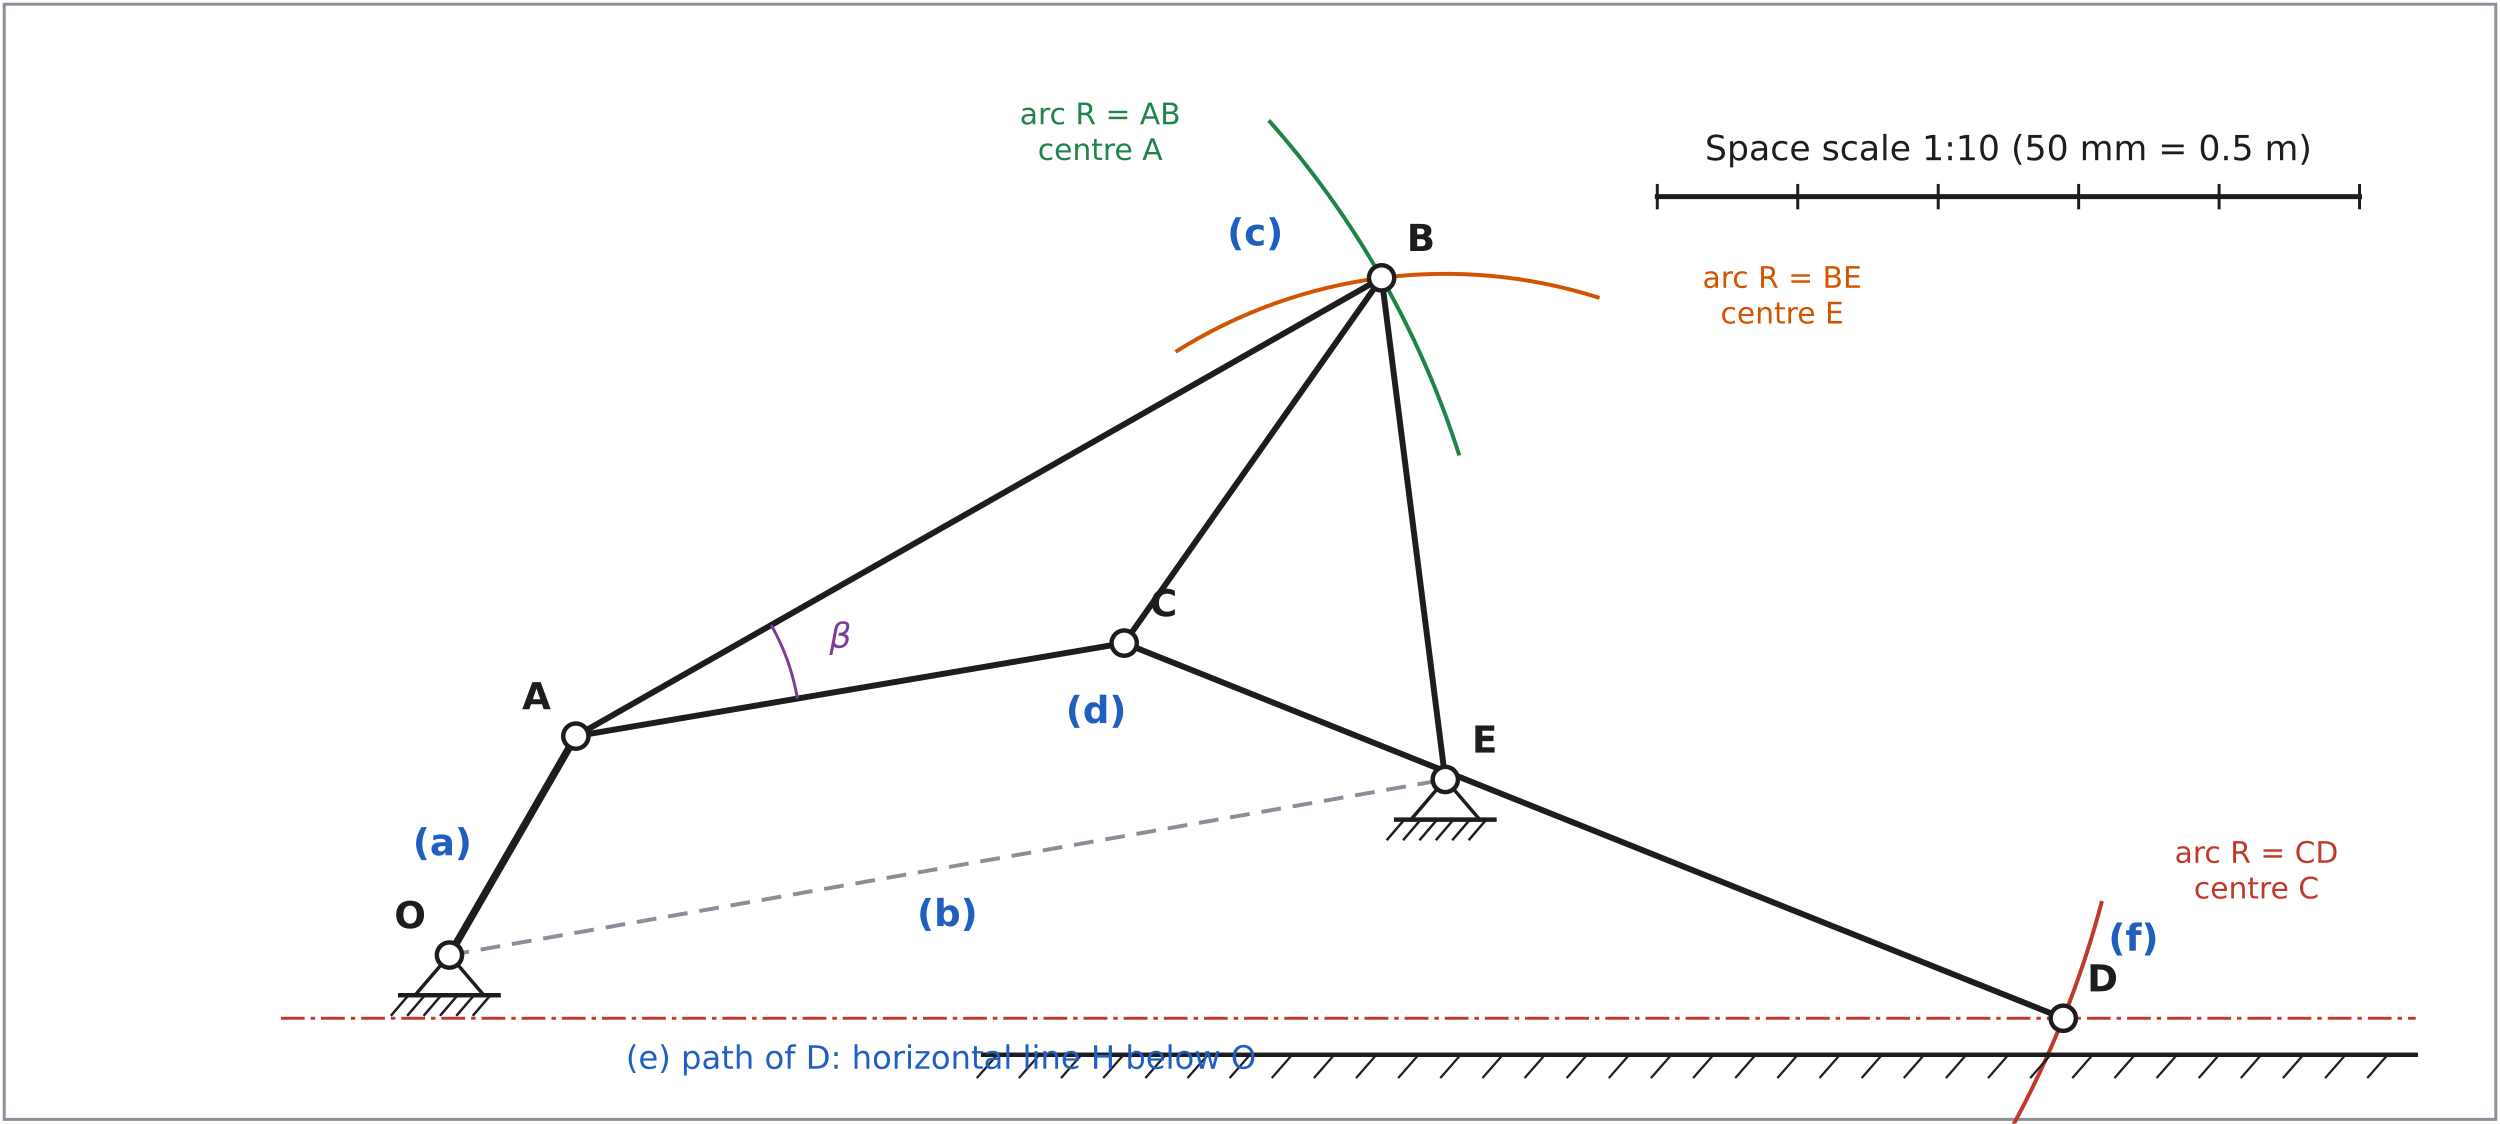
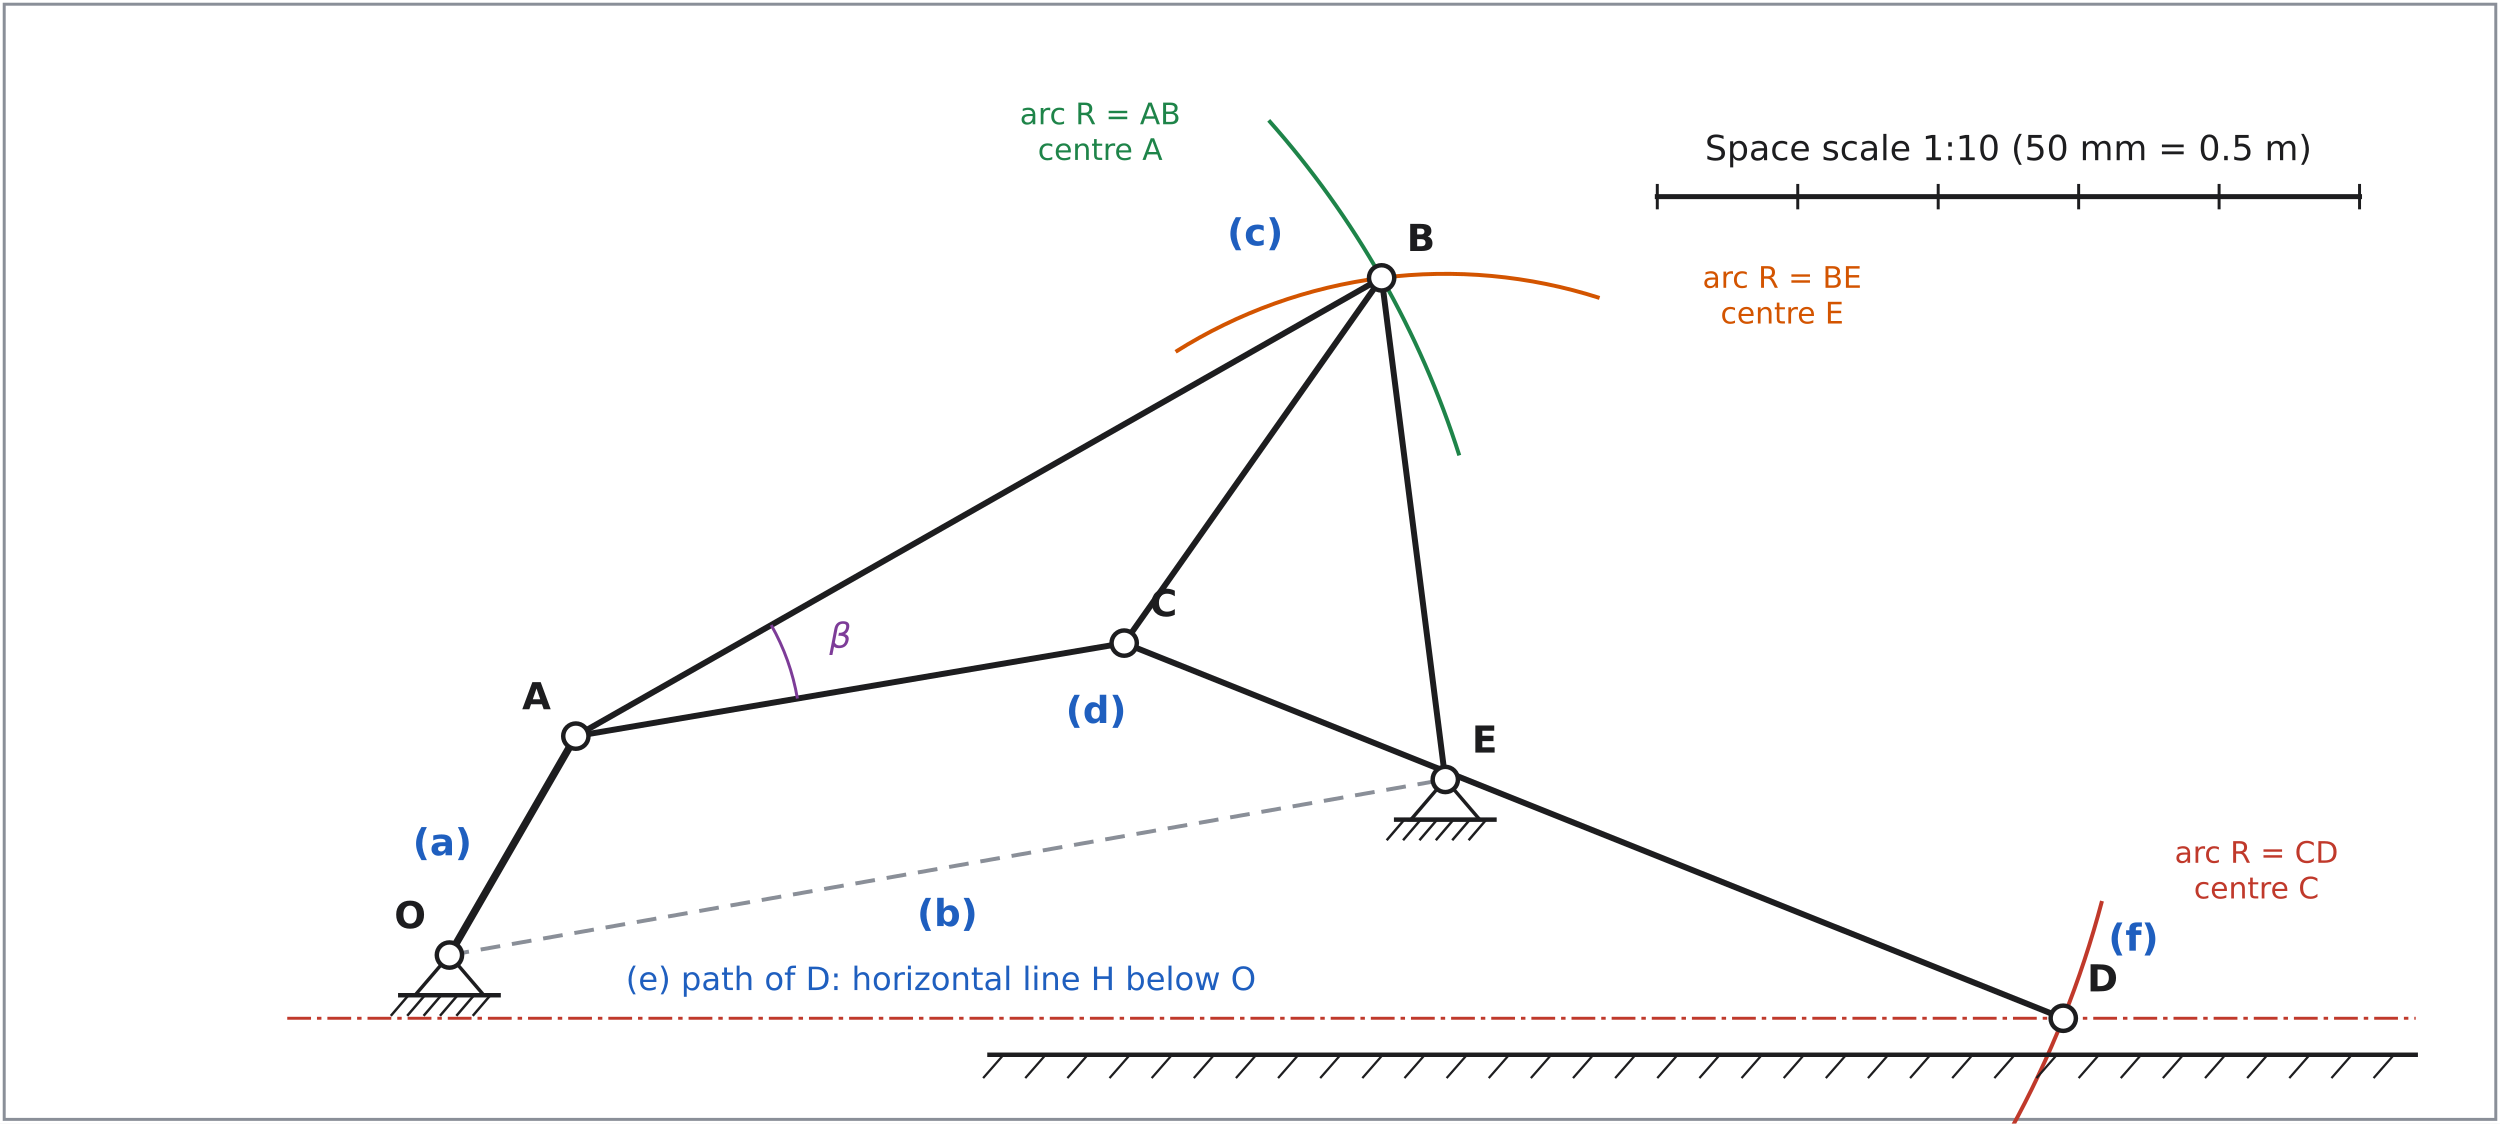
<svg xmlns="http://www.w3.org/2000/svg" width="504.567pt" height="226.772pt" viewBox="0 0 504.567 226.772" version="1.1">
  <defs>
    <style type="text/css">*{stroke-linejoin: round; stroke-linecap: butt}</style>
  </defs>
  <g id="figure_1">
    <g id="patch_1">
      <path d="M 0 226.772  L 504.567 226.772  L 504.567 0  L 0 0  z " style="fill: #ffffff" />
    </g>
    <g id="axes_1">
      <g id="patch_2">
-         <path d="M 0.85 225.921  L 503.717 225.921  L 503.717 0.85  L 0.85 0.85  L 0.85 225.921  z " clip-path="url(#pb49ff4d9e5)" style="fill: none; stroke: #8a8f98; stroke-width: 0.6; stroke-linejoin: miter" />
+         <path d="M 0.85 225.921  L 503.717 225.921  L 503.717 0.85  L 0.85 0.85  L 0.85 225.921  z " clip-path="url(#p87122bced1)" style="fill: none; stroke: #8a8f98; stroke-width: 0.6; stroke-linejoin: miter" />
      </g>
      <g id="patch_3">
-         <path d="M 294.523 91.914  C 290.564 79.455 285.31 67.445 278.847 56.081  C 272.385 44.717 264.749 34.062 256.064 24.29  " clip-path="url(#pb49ff4d9e5)" style="fill: none; stroke: #1e8449; stroke-width: 0.8; stroke-linejoin: miter" />
+         <path d="M 294.523 91.914  C 290.564 79.455 285.31 67.445 278.847 56.081  C 272.385 44.717 264.749 34.062 256.064 24.29  " clip-path="url(#p87122bced1)" style="fill: none; stroke: #1e8449; stroke-width: 0.8; stroke-linejoin: miter" />
      </g>
      <g id="patch_4">
-         <path d="M 322.835 60.133  C 308.645 55.587 293.629 54.204 278.847 56.081  C 264.065 57.958 249.872 63.05 237.268 70.999  " clip-path="url(#pb49ff4d9e5)" style="fill: none; stroke: #d35400; stroke-width: 0.8; stroke-linejoin: miter" />
+         <path d="M 322.835 60.133  C 308.645 55.587 293.629 54.204 278.847 56.081  C 264.065 57.958 249.872 63.05 237.268 70.999  " clip-path="url(#p87122bced1)" style="fill: none; stroke: #d35400; stroke-width: 0.8; stroke-linejoin: miter" />
      </g>
      <g id="patch_5">
-         <path d="M 405.781 228.045  C 409.784 220.758 413.337 213.233 416.421 205.512  C 419.506 197.791 422.116 189.889 424.236 181.85  " clip-path="url(#pb49ff4d9e5)" style="fill: none; stroke: #c0392b; stroke-width: 0.8; stroke-linejoin: miter" />
+         <path d="M 405.781 228.045  C 409.784 220.758 413.337 213.233 416.421 205.512  C 419.506 197.791 422.116 189.889 424.236 181.85  " clip-path="url(#p87122bced1)" style="fill: none; stroke: #c0392b; stroke-width: 0.8; stroke-linejoin: miter" />
      </g>
      <g id="line2d_1">
-         <path d="M 56.693 205.512  L 487.559 205.512  " clip-path="url(#pb49ff4d9e5)" style="fill: none; stroke-dasharray: 4.8,1.2,0.9,1.2; stroke-dashoffset: 0; stroke: #c0392b; stroke-width: 0.6" />
+         <path d="M 57.972 205.512  L 487.554 205.512  " clip-path="url(#p87122bced1)" style="fill: none; stroke-dasharray: 4.8,1.2,0.9,1.2; stroke-dashoffset: 0; stroke: #c0392b; stroke-width: 0.6" />
      </g>
      <g id="line2d_2">
-         <path d="M 198.425 212.882  L 487.559 212.882  " clip-path="url(#pb49ff4d9e5)" style="fill: none; stroke: #1d1d1f; stroke-width: 0.9; stroke-linecap: square" />
+         <path d="M 199.704 212.882  L 487.554 212.882  " clip-path="url(#p87122bced1)" style="fill: none; stroke: #1d1d1f; stroke-width: 0.9; stroke-linecap: square" />
      </g>
      <g id="line2d_3">
-         <path d="M 201.26 212.882  L 197.291 217.417  " clip-path="url(#pb49ff4d9e5)" style="fill: none; stroke: #1d1d1f; stroke-width: 0.45; stroke-linecap: square" />
+         <path d="M 202.539 212.882  L 198.57 217.417  " clip-path="url(#p87122bced1)" style="fill: none; stroke: #1d1d1f; stroke-width: 0.45; stroke-linecap: square" />
      </g>
      <g id="line2d_4">
-         <path d="M 209.764 212.882  L 205.795 217.417  " clip-path="url(#pb49ff4d9e5)" style="fill: none; stroke: #1d1d1f; stroke-width: 0.45; stroke-linecap: square" />
+         <path d="M 211.043 212.882  L 207.074 217.417  " clip-path="url(#p87122bced1)" style="fill: none; stroke: #1d1d1f; stroke-width: 0.45; stroke-linecap: square" />
      </g>
      <g id="line2d_5">
-         <path d="M 218.268 212.882  L 214.299 217.417  " clip-path="url(#pb49ff4d9e5)" style="fill: none; stroke: #1d1d1f; stroke-width: 0.45; stroke-linecap: square" />
+         <path d="M 219.547 212.882  L 215.578 217.417  " clip-path="url(#p87122bced1)" style="fill: none; stroke: #1d1d1f; stroke-width: 0.45; stroke-linecap: square" />
      </g>
      <g id="line2d_6">
-         <path d="M 226.772 212.882  L 222.803 217.417  " clip-path="url(#pb49ff4d9e5)" style="fill: none; stroke: #1d1d1f; stroke-width: 0.45; stroke-linecap: square" />
+         <path d="M 228.051 212.882  L 224.082 217.417  " clip-path="url(#p87122bced1)" style="fill: none; stroke: #1d1d1f; stroke-width: 0.45; stroke-linecap: square" />
      </g>
      <g id="line2d_7">
-         <path d="M 235.276 212.882  L 231.307 217.417  " clip-path="url(#pb49ff4d9e5)" style="fill: none; stroke: #1d1d1f; stroke-width: 0.45; stroke-linecap: square" />
+         <path d="M 236.555 212.882  L 232.586 217.417  " clip-path="url(#p87122bced1)" style="fill: none; stroke: #1d1d1f; stroke-width: 0.45; stroke-linecap: square" />
      </g>
      <g id="line2d_8">
-         <path d="M 243.78 212.882  L 239.811 217.417  " clip-path="url(#pb49ff4d9e5)" style="fill: none; stroke: #1d1d1f; stroke-width: 0.45; stroke-linecap: square" />
+         <path d="M 245.058 212.882  L 241.09 217.417  " clip-path="url(#p87122bced1)" style="fill: none; stroke: #1d1d1f; stroke-width: 0.45; stroke-linecap: square" />
      </g>
      <g id="line2d_9">
-         <path d="M 252.283 212.882  L 248.315 217.417  " clip-path="url(#pb49ff4d9e5)" style="fill: none; stroke: #1d1d1f; stroke-width: 0.45; stroke-linecap: square" />
+         <path d="M 253.562 212.882  L 249.594 217.417  " clip-path="url(#p87122bced1)" style="fill: none; stroke: #1d1d1f; stroke-width: 0.45; stroke-linecap: square" />
      </g>
      <g id="line2d_10">
-         <path d="M 260.787 212.882  L 256.819 217.417  " clip-path="url(#pb49ff4d9e5)" style="fill: none; stroke: #1d1d1f; stroke-width: 0.45; stroke-linecap: square" />
+         <path d="M 262.066 212.882  L 258.098 217.417  " clip-path="url(#p87122bced1)" style="fill: none; stroke: #1d1d1f; stroke-width: 0.45; stroke-linecap: square" />
      </g>
      <g id="line2d_11">
-         <path d="M 269.291 212.882  L 265.323 217.417  " clip-path="url(#pb49ff4d9e5)" style="fill: none; stroke: #1d1d1f; stroke-width: 0.45; stroke-linecap: square" />
+         <path d="M 270.57 212.882  L 266.602 217.417  " clip-path="url(#p87122bced1)" style="fill: none; stroke: #1d1d1f; stroke-width: 0.45; stroke-linecap: square" />
      </g>
      <g id="line2d_12">
-         <path d="M 277.795 212.882  L 273.827 217.417  " clip-path="url(#pb49ff4d9e5)" style="fill: none; stroke: #1d1d1f; stroke-width: 0.45; stroke-linecap: square" />
+         <path d="M 279.074 212.882  L 275.106 217.417  " clip-path="url(#p87122bced1)" style="fill: none; stroke: #1d1d1f; stroke-width: 0.45; stroke-linecap: square" />
      </g>
      <g id="line2d_13">
-         <path d="M 286.299 212.882  L 282.331 217.417  " clip-path="url(#pb49ff4d9e5)" style="fill: none; stroke: #1d1d1f; stroke-width: 0.45; stroke-linecap: square" />
+         <path d="M 287.578 212.882  L 283.61 217.417  " clip-path="url(#p87122bced1)" style="fill: none; stroke: #1d1d1f; stroke-width: 0.45; stroke-linecap: square" />
      </g>
      <g id="line2d_14">
-         <path d="M 294.803 212.882  L 290.835 217.417  " clip-path="url(#pb49ff4d9e5)" style="fill: none; stroke: #1d1d1f; stroke-width: 0.45; stroke-linecap: square" />
+         <path d="M 296.082 212.882  L 292.114 217.417  " clip-path="url(#p87122bced1)" style="fill: none; stroke: #1d1d1f; stroke-width: 0.45; stroke-linecap: square" />
      </g>
      <g id="line2d_15">
-         <path d="M 303.307 212.882  L 299.339 217.417  " clip-path="url(#pb49ff4d9e5)" style="fill: none; stroke: #1d1d1f; stroke-width: 0.45; stroke-linecap: square" />
+         <path d="M 304.586 212.882  L 300.618 217.417  " clip-path="url(#p87122bced1)" style="fill: none; stroke: #1d1d1f; stroke-width: 0.45; stroke-linecap: square" />
      </g>
      <g id="line2d_16">
-         <path d="M 311.811 212.882  L 307.843 217.417  " clip-path="url(#pb49ff4d9e5)" style="fill: none; stroke: #1d1d1f; stroke-width: 0.45; stroke-linecap: square" />
+         <path d="M 313.09 212.882  L 309.121 217.417  " clip-path="url(#p87122bced1)" style="fill: none; stroke: #1d1d1f; stroke-width: 0.45; stroke-linecap: square" />
      </g>
      <g id="line2d_17">
-         <path d="M 320.315 212.882  L 316.346 217.417  " clip-path="url(#pb49ff4d9e5)" style="fill: none; stroke: #1d1d1f; stroke-width: 0.45; stroke-linecap: square" />
+         <path d="M 321.594 212.882  L 317.625 217.417  " clip-path="url(#p87122bced1)" style="fill: none; stroke: #1d1d1f; stroke-width: 0.45; stroke-linecap: square" />
      </g>
      <g id="line2d_18">
-         <path d="M 328.819 212.882  L 324.85 217.417  " clip-path="url(#pb49ff4d9e5)" style="fill: none; stroke: #1d1d1f; stroke-width: 0.45; stroke-linecap: square" />
+         <path d="M 330.098 212.882  L 326.129 217.417  " clip-path="url(#p87122bced1)" style="fill: none; stroke: #1d1d1f; stroke-width: 0.45; stroke-linecap: square" />
      </g>
      <g id="line2d_19">
-         <path d="M 337.323 212.882  L 333.354 217.417  " clip-path="url(#pb49ff4d9e5)" style="fill: none; stroke: #1d1d1f; stroke-width: 0.45; stroke-linecap: square" />
+         <path d="M 338.602 212.882  L 334.633 217.417  " clip-path="url(#p87122bced1)" style="fill: none; stroke: #1d1d1f; stroke-width: 0.45; stroke-linecap: square" />
      </g>
      <g id="line2d_20">
-         <path d="M 345.827 212.882  L 341.858 217.417  " clip-path="url(#pb49ff4d9e5)" style="fill: none; stroke: #1d1d1f; stroke-width: 0.45; stroke-linecap: square" />
+         <path d="M 347.106 212.882  L 343.137 217.417  " clip-path="url(#p87122bced1)" style="fill: none; stroke: #1d1d1f; stroke-width: 0.45; stroke-linecap: square" />
      </g>
      <g id="line2d_21">
-         <path d="M 354.331 212.882  L 350.362 217.417  " clip-path="url(#pb49ff4d9e5)" style="fill: none; stroke: #1d1d1f; stroke-width: 0.45; stroke-linecap: square" />
+         <path d="M 355.61 212.882  L 351.641 217.417  " clip-path="url(#p87122bced1)" style="fill: none; stroke: #1d1d1f; stroke-width: 0.45; stroke-linecap: square" />
      </g>
      <g id="line2d_22">
-         <path d="M 362.835 212.882  L 358.866 217.417  " clip-path="url(#pb49ff4d9e5)" style="fill: none; stroke: #1d1d1f; stroke-width: 0.45; stroke-linecap: square" />
+         <path d="M 364.114 212.882  L 360.145 217.417  " clip-path="url(#p87122bced1)" style="fill: none; stroke: #1d1d1f; stroke-width: 0.45; stroke-linecap: square" />
      </g>
      <g id="line2d_23">
-         <path d="M 371.339 212.882  L 367.37 217.417  " clip-path="url(#pb49ff4d9e5)" style="fill: none; stroke: #1d1d1f; stroke-width: 0.45; stroke-linecap: square" />
+         <path d="M 372.618 212.882  L 368.649 217.417  " clip-path="url(#p87122bced1)" style="fill: none; stroke: #1d1d1f; stroke-width: 0.45; stroke-linecap: square" />
      </g>
      <g id="line2d_24">
-         <path d="M 379.843 212.882  L 375.874 217.417  " clip-path="url(#pb49ff4d9e5)" style="fill: none; stroke: #1d1d1f; stroke-width: 0.45; stroke-linecap: square" />
+         <path d="M 381.121 212.882  L 377.153 217.417  " clip-path="url(#p87122bced1)" style="fill: none; stroke: #1d1d1f; stroke-width: 0.45; stroke-linecap: square" />
      </g>
      <g id="line2d_25">
-         <path d="M 388.346 212.882  L 384.378 217.417  " clip-path="url(#pb49ff4d9e5)" style="fill: none; stroke: #1d1d1f; stroke-width: 0.45; stroke-linecap: square" />
+         <path d="M 389.625 212.882  L 385.657 217.417  " clip-path="url(#p87122bced1)" style="fill: none; stroke: #1d1d1f; stroke-width: 0.45; stroke-linecap: square" />
      </g>
      <g id="line2d_26">
-         <path d="M 396.85 212.882  L 392.882 217.417  " clip-path="url(#pb49ff4d9e5)" style="fill: none; stroke: #1d1d1f; stroke-width: 0.45; stroke-linecap: square" />
+         <path d="M 398.129 212.882  L 394.161 217.417  " clip-path="url(#p87122bced1)" style="fill: none; stroke: #1d1d1f; stroke-width: 0.45; stroke-linecap: square" />
      </g>
      <g id="line2d_27">
-         <path d="M 405.354 212.882  L 401.386 217.417  " clip-path="url(#pb49ff4d9e5)" style="fill: none; stroke: #1d1d1f; stroke-width: 0.45; stroke-linecap: square" />
+         <path d="M 406.633 212.882  L 402.665 217.417  " clip-path="url(#p87122bced1)" style="fill: none; stroke: #1d1d1f; stroke-width: 0.45; stroke-linecap: square" />
      </g>
      <g id="line2d_28">
-         <path d="M 413.858 212.882  L 409.89 217.417  " clip-path="url(#pb49ff4d9e5)" style="fill: none; stroke: #1d1d1f; stroke-width: 0.45; stroke-linecap: square" />
+         <path d="M 415.137 212.882  L 411.169 217.417  " clip-path="url(#p87122bced1)" style="fill: none; stroke: #1d1d1f; stroke-width: 0.45; stroke-linecap: square" />
      </g>
      <g id="line2d_29">
-         <path d="M 422.362 212.882  L 418.394 217.417  " clip-path="url(#pb49ff4d9e5)" style="fill: none; stroke: #1d1d1f; stroke-width: 0.45; stroke-linecap: square" />
+         <path d="M 423.641 212.882  L 419.673 217.417  " clip-path="url(#p87122bced1)" style="fill: none; stroke: #1d1d1f; stroke-width: 0.45; stroke-linecap: square" />
      </g>
      <g id="line2d_30">
-         <path d="M 430.866 212.882  L 426.898 217.417  " clip-path="url(#pb49ff4d9e5)" style="fill: none; stroke: #1d1d1f; stroke-width: 0.45; stroke-linecap: square" />
+         <path d="M 432.145 212.882  L 428.177 217.417  " clip-path="url(#p87122bced1)" style="fill: none; stroke: #1d1d1f; stroke-width: 0.45; stroke-linecap: square" />
      </g>
      <g id="line2d_31">
-         <path d="M 439.37 212.882  L 435.402 217.417  " clip-path="url(#pb49ff4d9e5)" style="fill: none; stroke: #1d1d1f; stroke-width: 0.45; stroke-linecap: square" />
+         <path d="M 440.649 212.882  L 436.681 217.417  " clip-path="url(#p87122bced1)" style="fill: none; stroke: #1d1d1f; stroke-width: 0.45; stroke-linecap: square" />
      </g>
      <g id="line2d_32">
-         <path d="M 447.874 212.882  L 443.906 217.417  " clip-path="url(#pb49ff4d9e5)" style="fill: none; stroke: #1d1d1f; stroke-width: 0.45; stroke-linecap: square" />
+         <path d="M 449.153 212.882  L 445.184 217.417  " clip-path="url(#p87122bced1)" style="fill: none; stroke: #1d1d1f; stroke-width: 0.45; stroke-linecap: square" />
      </g>
      <g id="line2d_33">
-         <path d="M 456.378 212.882  L 452.409 217.417  " clip-path="url(#pb49ff4d9e5)" style="fill: none; stroke: #1d1d1f; stroke-width: 0.45; stroke-linecap: square" />
+         <path d="M 457.657 212.882  L 453.688 217.417  " clip-path="url(#p87122bced1)" style="fill: none; stroke: #1d1d1f; stroke-width: 0.45; stroke-linecap: square" />
      </g>
      <g id="line2d_34">
-         <path d="M 464.882 212.882  L 460.913 217.417  " clip-path="url(#pb49ff4d9e5)" style="fill: none; stroke: #1d1d1f; stroke-width: 0.45; stroke-linecap: square" />
+         <path d="M 466.161 212.882  L 462.192 217.417  " clip-path="url(#p87122bced1)" style="fill: none; stroke: #1d1d1f; stroke-width: 0.45; stroke-linecap: square" />
      </g>
      <g id="line2d_35">
-         <path d="M 473.386 212.882  L 469.417 217.417  " clip-path="url(#pb49ff4d9e5)" style="fill: none; stroke: #1d1d1f; stroke-width: 0.45; stroke-linecap: square" />
+         <path d="M 474.665 212.882  L 470.696 217.417  " clip-path="url(#p87122bced1)" style="fill: none; stroke: #1d1d1f; stroke-width: 0.45; stroke-linecap: square" />
      </g>
      <g id="line2d_36">
-         <path d="M 481.89 212.882  L 477.921 217.417  " clip-path="url(#pb49ff4d9e5)" style="fill: none; stroke: #1d1d1f; stroke-width: 0.45; stroke-linecap: square" />
+         <path d="M 483.169 212.882  L 479.2 217.417  " clip-path="url(#p87122bced1)" style="fill: none; stroke: #1d1d1f; stroke-width: 0.45; stroke-linecap: square" />
      </g>
      <g id="line2d_37">
-         <path d="M 90.709 192.756  L 116.22 148.568  " clip-path="url(#pb49ff4d9e5)" style="fill: none; stroke: #1d1d1f; stroke-width: 1.5; stroke-linecap: square" />
+         <path d="M 90.709 192.756  L 116.22 148.568  " clip-path="url(#p87122bced1)" style="fill: none; stroke: #1d1d1f; stroke-width: 1.5; stroke-linecap: square" />
      </g>
      <g id="line2d_38">
-         <path d="M 90.709 192.756  L 291.702 157.315  " clip-path="url(#pb49ff4d9e5)" style="fill: none; stroke-dasharray: 4,2.4; stroke-dashoffset: 0; stroke: #8a8f98; stroke-width: 0.8" />
+         <path d="M 90.709 192.756  L 291.702 157.315  " clip-path="url(#p87122bced1)" style="fill: none; stroke-dasharray: 4,2.4; stroke-dashoffset: 0; stroke: #8a8f98; stroke-width: 0.8" />
      </g>
      <g id="line2d_39">
-         <path d="M 116.22 148.568  L 278.847 56.081  " clip-path="url(#pb49ff4d9e5)" style="fill: none; stroke: #1d1d1f; stroke-width: 1.2; stroke-linecap: square" />
+         <path d="M 116.22 148.568  L 278.847 56.081  " clip-path="url(#p87122bced1)" style="fill: none; stroke: #1d1d1f; stroke-width: 1.2; stroke-linecap: square" />
      </g>
      <g id="line2d_40">
-         <path d="M 291.702 157.315  L 278.847 56.081  " clip-path="url(#pb49ff4d9e5)" style="fill: none; stroke: #1d1d1f; stroke-width: 1.2; stroke-linecap: square" />
+         <path d="M 291.702 157.315  L 278.847 56.081  " clip-path="url(#p87122bced1)" style="fill: none; stroke: #1d1d1f; stroke-width: 1.2; stroke-linecap: square" />
      </g>
      <g id="line2d_41">
-         <path d="M 116.22 148.568  L 226.892 129.795  " clip-path="url(#pb49ff4d9e5)" style="fill: none; stroke: #1d1d1f; stroke-width: 1.2; stroke-linecap: square" />
+         <path d="M 116.22 148.568  L 226.892 129.795  " clip-path="url(#p87122bced1)" style="fill: none; stroke: #1d1d1f; stroke-width: 1.2; stroke-linecap: square" />
      </g>
      <g id="line2d_42">
-         <path d="M 278.847 56.081  L 226.892 129.795  " clip-path="url(#pb49ff4d9e5)" style="fill: none; stroke: #1d1d1f; stroke-width: 1.2; stroke-linecap: square" />
+         <path d="M 278.847 56.081  L 226.892 129.795  " clip-path="url(#p87122bced1)" style="fill: none; stroke: #1d1d1f; stroke-width: 1.2; stroke-linecap: square" />
      </g>
      <g id="line2d_43">
-         <path d="M 226.892 129.795  L 416.421 205.512  " clip-path="url(#pb49ff4d9e5)" style="fill: none; stroke: #1d1d1f; stroke-width: 1.2; stroke-linecap: square" />
+         <path d="M 226.892 129.795  L 416.421 205.512  " clip-path="url(#p87122bced1)" style="fill: none; stroke: #1d1d1f; stroke-width: 1.2; stroke-linecap: square" />
      </g>
      <g id="line2d_44">
-         <path d="M 334.488 39.685  L 476.22 39.685  " clip-path="url(#pb49ff4d9e5)" style="fill: none; stroke: #1d1d1f; stroke-linecap: square" />
+         <path d="M 334.488 39.685  L 476.22 39.685  " clip-path="url(#p87122bced1)" style="fill: none; stroke: #1d1d1f; stroke-linecap: square" />
      </g>
      <g id="line2d_45">
-         <path d="M 334.488 41.953  L 334.488 37.417  " clip-path="url(#pb49ff4d9e5)" style="fill: none; stroke: #1d1d1f; stroke-width: 0.6; stroke-linecap: square" />
+         <path d="M 334.488 41.953  L 334.488 37.417  " clip-path="url(#p87122bced1)" style="fill: none; stroke: #1d1d1f; stroke-width: 0.6; stroke-linecap: square" />
      </g>
      <g id="line2d_46">
-         <path d="M 362.835 41.953  L 362.835 37.417  " clip-path="url(#pb49ff4d9e5)" style="fill: none; stroke: #1d1d1f; stroke-width: 0.6; stroke-linecap: square" />
+         <path d="M 362.835 41.953  L 362.835 37.417  " clip-path="url(#p87122bced1)" style="fill: none; stroke: #1d1d1f; stroke-width: 0.6; stroke-linecap: square" />
      </g>
      <g id="line2d_47">
-         <path d="M 391.181 41.953  L 391.181 37.417  " clip-path="url(#pb49ff4d9e5)" style="fill: none; stroke: #1d1d1f; stroke-width: 0.6; stroke-linecap: square" />
+         <path d="M 391.181 41.953  L 391.181 37.417  " clip-path="url(#p87122bced1)" style="fill: none; stroke: #1d1d1f; stroke-width: 0.6; stroke-linecap: square" />
      </g>
      <g id="line2d_48">
-         <path d="M 419.528 41.953  L 419.528 37.417  " clip-path="url(#pb49ff4d9e5)" style="fill: none; stroke: #1d1d1f; stroke-width: 0.6; stroke-linecap: square" />
+         <path d="M 419.528 41.953  L 419.528 37.417  " clip-path="url(#p87122bced1)" style="fill: none; stroke: #1d1d1f; stroke-width: 0.6; stroke-linecap: square" />
      </g>
      <g id="line2d_49">
-         <path d="M 447.874 41.953  L 447.874 37.417  " clip-path="url(#pb49ff4d9e5)" style="fill: none; stroke: #1d1d1f; stroke-width: 0.6; stroke-linecap: square" />
+         <path d="M 447.874 41.953  L 447.874 37.417  " clip-path="url(#p87122bced1)" style="fill: none; stroke: #1d1d1f; stroke-width: 0.6; stroke-linecap: square" />
      </g>
      <g id="line2d_50">
-         <path d="M 476.22 41.953  L 476.22 37.417  " clip-path="url(#pb49ff4d9e5)" style="fill: none; stroke: #1d1d1f; stroke-width: 0.6; stroke-linecap: square" />
+         <path d="M 476.22 41.953  L 476.22 37.417  " clip-path="url(#p87122bced1)" style="fill: none; stroke: #1d1d1f; stroke-width: 0.6; stroke-linecap: square" />
      </g>
      <g id="patch_6">
-         <path d="M 90.709 192.756  L 83.764 200.863  L 97.654 200.863  z " clip-path="url(#pb49ff4d9e5)" style="fill: #ffffff; stroke: #1d1d1f; stroke-width: 0.7; stroke-linejoin: miter" />
+         <path d="M 90.709 192.756  L 83.764 200.863  L 97.654 200.863  z " clip-path="url(#p87122bced1)" style="fill: #ffffff; stroke: #1d1d1f; stroke-width: 0.7; stroke-linejoin: miter" />
      </g>
      <g id="line2d_51">
-         <path d="M 80.787 200.863  L 100.63 200.863  " clip-path="url(#pb49ff4d9e5)" style="fill: none; stroke: #1d1d1f; stroke-width: 0.9; stroke-linecap: square" />
+         <path d="M 80.787 200.863  L 100.63 200.863  " clip-path="url(#p87122bced1)" style="fill: none; stroke: #1d1d1f; stroke-width: 0.9; stroke-linecap: square" />
      </g>
      <g id="line2d_52">
-         <path d="M 82.441 200.863  L 79.039 204.831  " clip-path="url(#pb49ff4d9e5)" style="fill: none; stroke: #1d1d1f; stroke-width: 0.5; stroke-linecap: square" />
+         <path d="M 82.441 200.863  L 79.039 204.831  " clip-path="url(#p87122bced1)" style="fill: none; stroke: #1d1d1f; stroke-width: 0.5; stroke-linecap: square" />
      </g>
      <g id="line2d_53">
-         <path d="M 85.748 200.863  L 82.346 204.831  " clip-path="url(#pb49ff4d9e5)" style="fill: none; stroke: #1d1d1f; stroke-width: 0.5; stroke-linecap: square" />
+         <path d="M 85.748 200.863  L 82.346 204.831  " clip-path="url(#p87122bced1)" style="fill: none; stroke: #1d1d1f; stroke-width: 0.5; stroke-linecap: square" />
      </g>
      <g id="line2d_54">
-         <path d="M 89.055 200.863  L 85.654 204.831  " clip-path="url(#pb49ff4d9e5)" style="fill: none; stroke: #1d1d1f; stroke-width: 0.5; stroke-linecap: square" />
+         <path d="M 89.055 200.863  L 85.654 204.831  " clip-path="url(#p87122bced1)" style="fill: none; stroke: #1d1d1f; stroke-width: 0.5; stroke-linecap: square" />
      </g>
      <g id="line2d_55">
-         <path d="M 92.362 200.863  L 88.961 204.831  " clip-path="url(#pb49ff4d9e5)" style="fill: none; stroke: #1d1d1f; stroke-width: 0.5; stroke-linecap: square" />
+         <path d="M 92.362 200.863  L 88.961 204.831  " clip-path="url(#p87122bced1)" style="fill: none; stroke: #1d1d1f; stroke-width: 0.5; stroke-linecap: square" />
      </g>
      <g id="line2d_56">
-         <path d="M 95.669 200.863  L 92.268 204.831  " clip-path="url(#pb49ff4d9e5)" style="fill: none; stroke: #1d1d1f; stroke-width: 0.5; stroke-linecap: square" />
+         <path d="M 95.669 200.863  L 92.268 204.831  " clip-path="url(#p87122bced1)" style="fill: none; stroke: #1d1d1f; stroke-width: 0.5; stroke-linecap: square" />
      </g>
      <g id="line2d_57">
-         <path d="M 98.976 200.863  L 95.575 204.831  " clip-path="url(#pb49ff4d9e5)" style="fill: none; stroke: #1d1d1f; stroke-width: 0.5; stroke-linecap: square" />
+         <path d="M 98.976 200.863  L 95.575 204.831  " clip-path="url(#p87122bced1)" style="fill: none; stroke: #1d1d1f; stroke-width: 0.5; stroke-linecap: square" />
      </g>
      <g id="patch_7">
-         <path d="M 291.702 157.315  L 284.758 165.422  L 298.647 165.422  z " clip-path="url(#pb49ff4d9e5)" style="fill: #ffffff; stroke: #1d1d1f; stroke-width: 0.7; stroke-linejoin: miter" />
+         <path d="M 291.702 157.315  L 284.758 165.422  L 298.647 165.422  z " clip-path="url(#p87122bced1)" style="fill: #ffffff; stroke: #1d1d1f; stroke-width: 0.7; stroke-linejoin: miter" />
      </g>
      <g id="line2d_58">
-         <path d="M 281.781 165.422  L 301.624 165.422  " clip-path="url(#pb49ff4d9e5)" style="fill: none; stroke: #1d1d1f; stroke-width: 0.9; stroke-linecap: square" />
+         <path d="M 281.781 165.422  L 301.624 165.422  " clip-path="url(#p87122bced1)" style="fill: none; stroke: #1d1d1f; stroke-width: 0.9; stroke-linecap: square" />
      </g>
      <g id="line2d_59">
-         <path d="M 283.435 165.422  L 280.033 169.391  " clip-path="url(#pb49ff4d9e5)" style="fill: none; stroke: #1d1d1f; stroke-width: 0.5; stroke-linecap: square" />
+         <path d="M 283.435 165.422  L 280.033 169.391  " clip-path="url(#p87122bced1)" style="fill: none; stroke: #1d1d1f; stroke-width: 0.5; stroke-linecap: square" />
      </g>
      <g id="line2d_60">
-         <path d="M 286.742 165.422  L 283.34 169.391  " clip-path="url(#pb49ff4d9e5)" style="fill: none; stroke: #1d1d1f; stroke-width: 0.5; stroke-linecap: square" />
+         <path d="M 286.742 165.422  L 283.34 169.391  " clip-path="url(#p87122bced1)" style="fill: none; stroke: #1d1d1f; stroke-width: 0.5; stroke-linecap: square" />
      </g>
      <g id="line2d_61">
-         <path d="M 290.049 165.422  L 286.647 169.391  " clip-path="url(#pb49ff4d9e5)" style="fill: none; stroke: #1d1d1f; stroke-width: 0.5; stroke-linecap: square" />
+         <path d="M 290.049 165.422  L 286.647 169.391  " clip-path="url(#p87122bced1)" style="fill: none; stroke: #1d1d1f; stroke-width: 0.5; stroke-linecap: square" />
      </g>
      <g id="line2d_62">
-         <path d="M 293.356 165.422  L 289.954 169.391  " clip-path="url(#pb49ff4d9e5)" style="fill: none; stroke: #1d1d1f; stroke-width: 0.5; stroke-linecap: square" />
+         <path d="M 293.356 165.422  L 289.954 169.391  " clip-path="url(#p87122bced1)" style="fill: none; stroke: #1d1d1f; stroke-width: 0.5; stroke-linecap: square" />
      </g>
      <g id="line2d_63">
-         <path d="M 296.663 165.422  L 293.262 169.391  " clip-path="url(#pb49ff4d9e5)" style="fill: none; stroke: #1d1d1f; stroke-width: 0.5; stroke-linecap: square" />
+         <path d="M 296.663 165.422  L 293.262 169.391  " clip-path="url(#p87122bced1)" style="fill: none; stroke: #1d1d1f; stroke-width: 0.5; stroke-linecap: square" />
      </g>
      <g id="line2d_64">
-         <path d="M 299.97 165.422  L 296.569 169.391  " clip-path="url(#pb49ff4d9e5)" style="fill: none; stroke: #1d1d1f; stroke-width: 0.5; stroke-linecap: square" />
+         <path d="M 299.97 165.422  L 296.569 169.391  " clip-path="url(#p87122bced1)" style="fill: none; stroke: #1d1d1f; stroke-width: 0.5; stroke-linecap: square" />
      </g>
      <g id="text_1">
        <text style="font-size: 7px; font-family: 'DejaVu Sans'; text-anchor: middle; fill: #1d1d1f" x="405.354" y="32.334" transform="rotate(-0 405.3543 32.33411)">Space scale 1:10  (50 mm = 0.5 m)</text>
      </g>
      <g id="patch_8">
-         <path d="M 160.936 140.983  C 160.495 138.38 159.826 135.821 158.94 133.334  C 158.053 130.847 156.95 128.442 155.645 126.147  " clip-path="url(#pb49ff4d9e5)" style="fill: none; stroke: #7d3c98; stroke-width: 0.6; stroke-linejoin: miter" />
+         <path d="M 160.936 140.983  C 160.495 138.38 159.826 135.821 158.94 133.334  C 158.053 130.847 156.95 128.442 155.645 126.147  " clip-path="url(#p87122bced1)" style="fill: none; stroke: #7d3c98; stroke-width: 0.6; stroke-linejoin: miter" />
      </g>
      <g id="patch_9">
-         <path d="M 90.709 195.307  C 91.385 195.307 92.034 195.038 92.513 194.56  C 92.991 194.081 93.26 193.432 93.26 192.756  C 93.26 192.079 92.991 191.43 92.513 190.952  C 92.034 190.474 91.385 190.205 90.709 190.205  C 90.032 190.205 89.383 190.474 88.905 190.952  C 88.426 191.43 88.157 192.079 88.157 192.756  C 88.157 193.432 88.426 194.081 88.905 194.56  C 89.383 195.038 90.032 195.307 90.709 195.307  z " clip-path="url(#pb49ff4d9e5)" style="fill: #ffffff; stroke: #1d1d1f; stroke-width: 0.9; stroke-linejoin: miter" />
+         <path d="M 90.709 195.307  C 91.385 195.307 92.034 195.038 92.513 194.56  C 92.991 194.081 93.26 193.432 93.26 192.756  C 93.26 192.079 92.991 191.43 92.513 190.952  C 92.034 190.474 91.385 190.205 90.709 190.205  C 90.032 190.205 89.383 190.474 88.905 190.952  C 88.426 191.43 88.157 192.079 88.157 192.756  C 88.157 193.432 88.426 194.081 88.905 194.56  C 89.383 195.038 90.032 195.307 90.709 195.307  z " clip-path="url(#p87122bced1)" style="fill: #ffffff; stroke: #1d1d1f; stroke-width: 0.9; stroke-linejoin: miter" />
      </g>
      <g id="patch_10">
-         <path d="M 116.22 151.119  C 116.897 151.119 117.546 150.851 118.024 150.372  C 118.503 149.894 118.772 149.245 118.772 148.568  C 118.772 147.892 118.503 147.243 118.024 146.764  C 117.546 146.286 116.897 146.017 116.22 146.017  C 115.544 146.017 114.895 146.286 114.417 146.764  C 113.938 147.243 113.669 147.892 113.669 148.568  C 113.669 149.245 113.938 149.894 114.417 150.372  C 114.895 150.851 115.544 151.119 116.22 151.119  z " clip-path="url(#pb49ff4d9e5)" style="fill: #ffffff; stroke: #1d1d1f; stroke-width: 0.9; stroke-linejoin: miter" />
+         <path d="M 116.22 151.119  C 116.897 151.119 117.546 150.851 118.024 150.372  C 118.503 149.894 118.772 149.245 118.772 148.568  C 118.772 147.892 118.503 147.243 118.024 146.764  C 117.546 146.286 116.897 146.017 116.22 146.017  C 115.544 146.017 114.895 146.286 114.417 146.764  C 113.938 147.243 113.669 147.892 113.669 148.568  C 113.669 149.245 113.938 149.894 114.417 150.372  C 114.895 150.851 115.544 151.119 116.22 151.119  z " clip-path="url(#p87122bced1)" style="fill: #ffffff; stroke: #1d1d1f; stroke-width: 0.9; stroke-linejoin: miter" />
      </g>
      <g id="patch_11">
-         <path d="M 278.847 58.632  C 279.524 58.632 280.173 58.363 280.651 57.885  C 281.13 57.406 281.399 56.758 281.399 56.081  C 281.399 55.404 281.13 54.755 280.651 54.277  C 280.173 53.799 279.524 53.53 278.847 53.53  C 278.171 53.53 277.522 53.799 277.043 54.277  C 276.565 54.755 276.296 55.404 276.296 56.081  C 276.296 56.758 276.565 57.406 277.043 57.885  C 277.522 58.363 278.171 58.632 278.847 58.632  z " clip-path="url(#pb49ff4d9e5)" style="fill: #ffffff; stroke: #1d1d1f; stroke-width: 0.9; stroke-linejoin: miter" />
+         <path d="M 278.847 58.632  C 279.524 58.632 280.173 58.363 280.651 57.885  C 281.13 57.406 281.399 56.758 281.399 56.081  C 281.399 55.404 281.13 54.755 280.651 54.277  C 280.173 53.799 279.524 53.53 278.847 53.53  C 278.171 53.53 277.522 53.799 277.043 54.277  C 276.565 54.755 276.296 55.404 276.296 56.081  C 276.296 56.758 276.565 57.406 277.043 57.885  C 277.522 58.363 278.171 58.632 278.847 58.632  z " clip-path="url(#p87122bced1)" style="fill: #ffffff; stroke: #1d1d1f; stroke-width: 0.9; stroke-linejoin: miter" />
      </g>
      <g id="patch_12">
-         <path d="M 226.892 132.347  C 227.568 132.347 228.217 132.078 228.696 131.599  C 229.174 131.121 229.443 130.472 229.443 129.795  C 229.443 129.119 229.174 128.47 228.696 127.991  C 228.217 127.513 227.568 127.244 226.892 127.244  C 226.215 127.244 225.566 127.513 225.088 127.991  C 224.609 128.47 224.34 129.119 224.34 129.795  C 224.34 130.472 224.609 131.121 225.088 131.599  C 225.566 132.078 226.215 132.347 226.892 132.347  z " clip-path="url(#pb49ff4d9e5)" style="fill: #ffffff; stroke: #1d1d1f; stroke-width: 0.9; stroke-linejoin: miter" />
+         <path d="M 226.892 132.347  C 227.568 132.347 228.217 132.078 228.696 131.599  C 229.174 131.121 229.443 130.472 229.443 129.795  C 229.443 129.119 229.174 128.47 228.696 127.991  C 228.217 127.513 227.568 127.244 226.892 127.244  C 226.215 127.244 225.566 127.513 225.088 127.991  C 224.609 128.47 224.34 129.119 224.34 129.795  C 224.34 130.472 224.609 131.121 225.088 131.599  C 225.566 132.078 226.215 132.347 226.892 132.347  z " clip-path="url(#p87122bced1)" style="fill: #ffffff; stroke: #1d1d1f; stroke-width: 0.9; stroke-linejoin: miter" />
      </g>
      <g id="patch_13">
-         <path d="M 416.421 208.063  C 417.098 208.063 417.747 207.794 418.225 207.316  C 418.704 206.837 418.973 206.188 418.973 205.512  C 418.973 204.835 418.704 204.186 418.225 203.708  C 417.747 203.229 417.098 202.961 416.421 202.961  C 415.745 202.961 415.096 203.229 414.618 203.708  C 414.139 204.186 413.87 204.835 413.87 205.512  C 413.87 206.188 414.139 206.837 414.618 207.316  C 415.096 207.794 415.745 208.063 416.421 208.063  z " clip-path="url(#pb49ff4d9e5)" style="fill: #ffffff; stroke: #1d1d1f; stroke-width: 0.9; stroke-linejoin: miter" />
+         <path d="M 416.421 208.063  C 417.098 208.063 417.747 207.794 418.225 207.316  C 418.704 206.837 418.973 206.188 418.973 205.512  C 418.973 204.835 418.704 204.186 418.225 203.708  C 417.747 203.229 417.098 202.961 416.421 202.961  C 415.745 202.961 415.096 203.229 414.618 203.708  C 414.139 204.186 413.87 204.835 413.87 205.512  C 413.87 206.188 414.139 206.837 414.618 207.316  C 415.096 207.794 415.745 208.063 416.421 208.063  z " clip-path="url(#p87122bced1)" style="fill: #ffffff; stroke: #1d1d1f; stroke-width: 0.9; stroke-linejoin: miter" />
      </g>
      <g id="patch_14">
-         <path d="M 291.702 159.866  C 292.379 159.866 293.028 159.598 293.506 159.119  C 293.985 158.641 294.254 157.992 294.254 157.315  C 294.254 156.639 293.985 155.99 293.506 155.511  C 293.028 155.033 292.379 154.764 291.702 154.764  C 291.026 154.764 290.377 155.033 289.899 155.511  C 289.42 155.99 289.151 156.639 289.151 157.315  C 289.151 157.992 289.42 158.641 289.899 159.119  C 290.377 159.598 291.026 159.866 291.702 159.866  z " clip-path="url(#pb49ff4d9e5)" style="fill: #ffffff; stroke: #1d1d1f; stroke-width: 0.9; stroke-linejoin: miter" />
+         <path d="M 291.702 159.866  C 292.379 159.866 293.028 159.598 293.506 159.119  C 293.985 158.641 294.254 157.992 294.254 157.315  C 294.254 156.639 293.985 155.99 293.506 155.511  C 293.028 155.033 292.379 154.764 291.702 154.764  C 291.026 154.764 290.377 155.033 289.899 155.511  C 289.42 155.99 289.151 156.639 289.151 157.315  C 289.151 157.992 289.42 158.641 289.899 159.119  C 290.377 159.598 291.026 159.866 291.702 159.866  z " clip-path="url(#p87122bced1)" style="fill: #ffffff; stroke: #1d1d1f; stroke-width: 0.9; stroke-linejoin: miter" />
      </g>
      <g id="text_2">
        <text style="font-weight: 700; font-size: 7.5px; font-family: 'DejaVu Sans'; text-anchor: middle; fill: #1f5fbf" x="89.291" y="172.61" transform="rotate(-0 89.29134 172.6103)">(a)</text>
      </g>
      <g id="text_3">
        <text style="font-weight: 700; font-size: 7.5px; font-family: 'DejaVu Sans'; text-anchor: middle; fill: #1f5fbf" x="191.206" y="186.905" transform="rotate(-0 191.2056 186.9054)">(b)</text>
      </g>
      <g id="text_4">
        <text style="font-weight: 700; font-size: 7.5px; font-family: 'DejaVu Sans'; text-anchor: middle; fill: #1f5fbf" x="253.336" y="49.525" transform="rotate(-0 253.3356 49.52526)">(c)</text>
      </g>
      <g id="text_5">
        <text style="font-size: 6px; font-family: 'DejaVu Sans'; fill: #1e8449" transform="translate(205.8243 25.08263)">arc R = AB</text>
        <text style="font-size: 6px; font-family: 'DejaVu Sans'; fill: #1e8449" transform="translate(209.4571 32.28381)">centre A</text>
      </g>
      <g id="text_6">
        <text style="font-size: 6px; font-family: 'DejaVu Sans'; fill: #d35400" transform="translate(343.6179 58.09103)">arc R = BE</text>
        <text style="font-size: 6px; font-family: 'DejaVu Sans'; fill: #d35400" transform="translate(347.2507 65.2922)">centre E</text>
      </g>
      <g id="text_7">
        <g style="fill: #7d3c98" transform="translate(167.3794 131.3792)">
          <text>
            <tspan x="0" y="-0.641" style="font-style: oblique; font-size: 7px; font-family: 'DejaVu Sans'; fill: #7d3c98">β</tspan>
          </text>
        </g>
      </g>
      <g id="text_8">
        <text style="font-weight: 700; font-size: 7.5px; font-family: 'DejaVu Sans'; text-anchor: middle; fill: #1f5fbf" x="221.222" y="145.917" transform="rotate(-0 221.2223 145.9172)">(d)</text>
      </g>
      <g id="text_9">
-         <text style="font-size: 6.5px; font-family: 'DejaVu Sans'; text-anchor: middle; fill: #1f5fbf" x="189.921" y="215.704" transform="rotate(-0 189.9213 215.7045)">(e)  path of D: horizontal line H below O</text>
+         <text style="font-size: 6.5px; font-family: 'DejaVu Sans'; text-anchor: middle; fill: #1f5fbf" x="189.904" y="199.83" transform="rotate(-0 189.9043 199.8305)">(e)  path of D: horizontal line H below O</text>
      </g>
      <g id="text_10">
        <text style="font-weight: 700; font-size: 7.5px; font-family: 'DejaVu Sans'; text-anchor: middle; fill: #1f5fbf" x="430.595" y="191.87" transform="rotate(-0 430.5947 191.8698)">(f)</text>
      </g>
      <g id="text_11">
        <text style="font-size: 6px; font-family: 'DejaVu Sans'; fill: #c0392b" transform="translate(438.8986 174.1383)">arc R = CD</text>
        <text style="font-size: 6px; font-family: 'DejaVu Sans'; fill: #c0392b" transform="translate(442.7831 181.3394)">centre C</text>
      </g>
      <g id="text_12">
        <text style="font-weight: 700; font-size: 7.5px; font-family: 'DejaVu Sans'; text-anchor: middle; fill: #1d1d1f" x="82.772" y="187.334" transform="rotate(-0 82.77165 187.3341)">O</text>
      </g>
      <g id="text_13">
        <text style="font-weight: 700; font-size: 7.5px; font-family: 'DejaVu Sans'; text-anchor: middle; fill: #1d1d1f" x="108.283" y="143.146" transform="rotate(-0 108.2835 143.1463)">A</text>
      </g>
      <g id="text_14">
        <text style="font-weight: 700; font-size: 7.5px; font-family: 'DejaVu Sans'; text-anchor: middle; fill: #1d1d1f" x="286.784" y="50.659" transform="rotate(-0 286.7844 50.65912)">B</text>
      </g>
      <g id="text_15">
        <text style="font-weight: 700; font-size: 7.5px; font-family: 'DejaVu Sans'; text-anchor: middle; fill: #1d1d1f" x="234.829" y="124.374" transform="rotate(-0 234.8286 124.3736)">C</text>
      </g>
      <g id="text_16">
        <text style="font-weight: 700; font-size: 7.5px; font-family: 'DejaVu Sans'; text-anchor: middle; fill: #1d1d1f" x="424.358" y="200.09" transform="rotate(-0 424.3585 200.09)">D</text>
      </g>
      <g id="text_17">
        <text style="font-weight: 700; font-size: 7.5px; font-family: 'DejaVu Sans'; text-anchor: middle; fill: #1d1d1f" x="299.64" y="151.893" transform="rotate(-0 299.6395 151.8934)">E</text>
      </g>
    </g>
  </g>
  <defs>
-     <clipPath id="pb49ff4d9e5">
+     <clipPath id="p87122bced1">
      <rect x="0" y="0" width="504.567" height="226.772" />
    </clipPath>
  </defs>
</svg>
